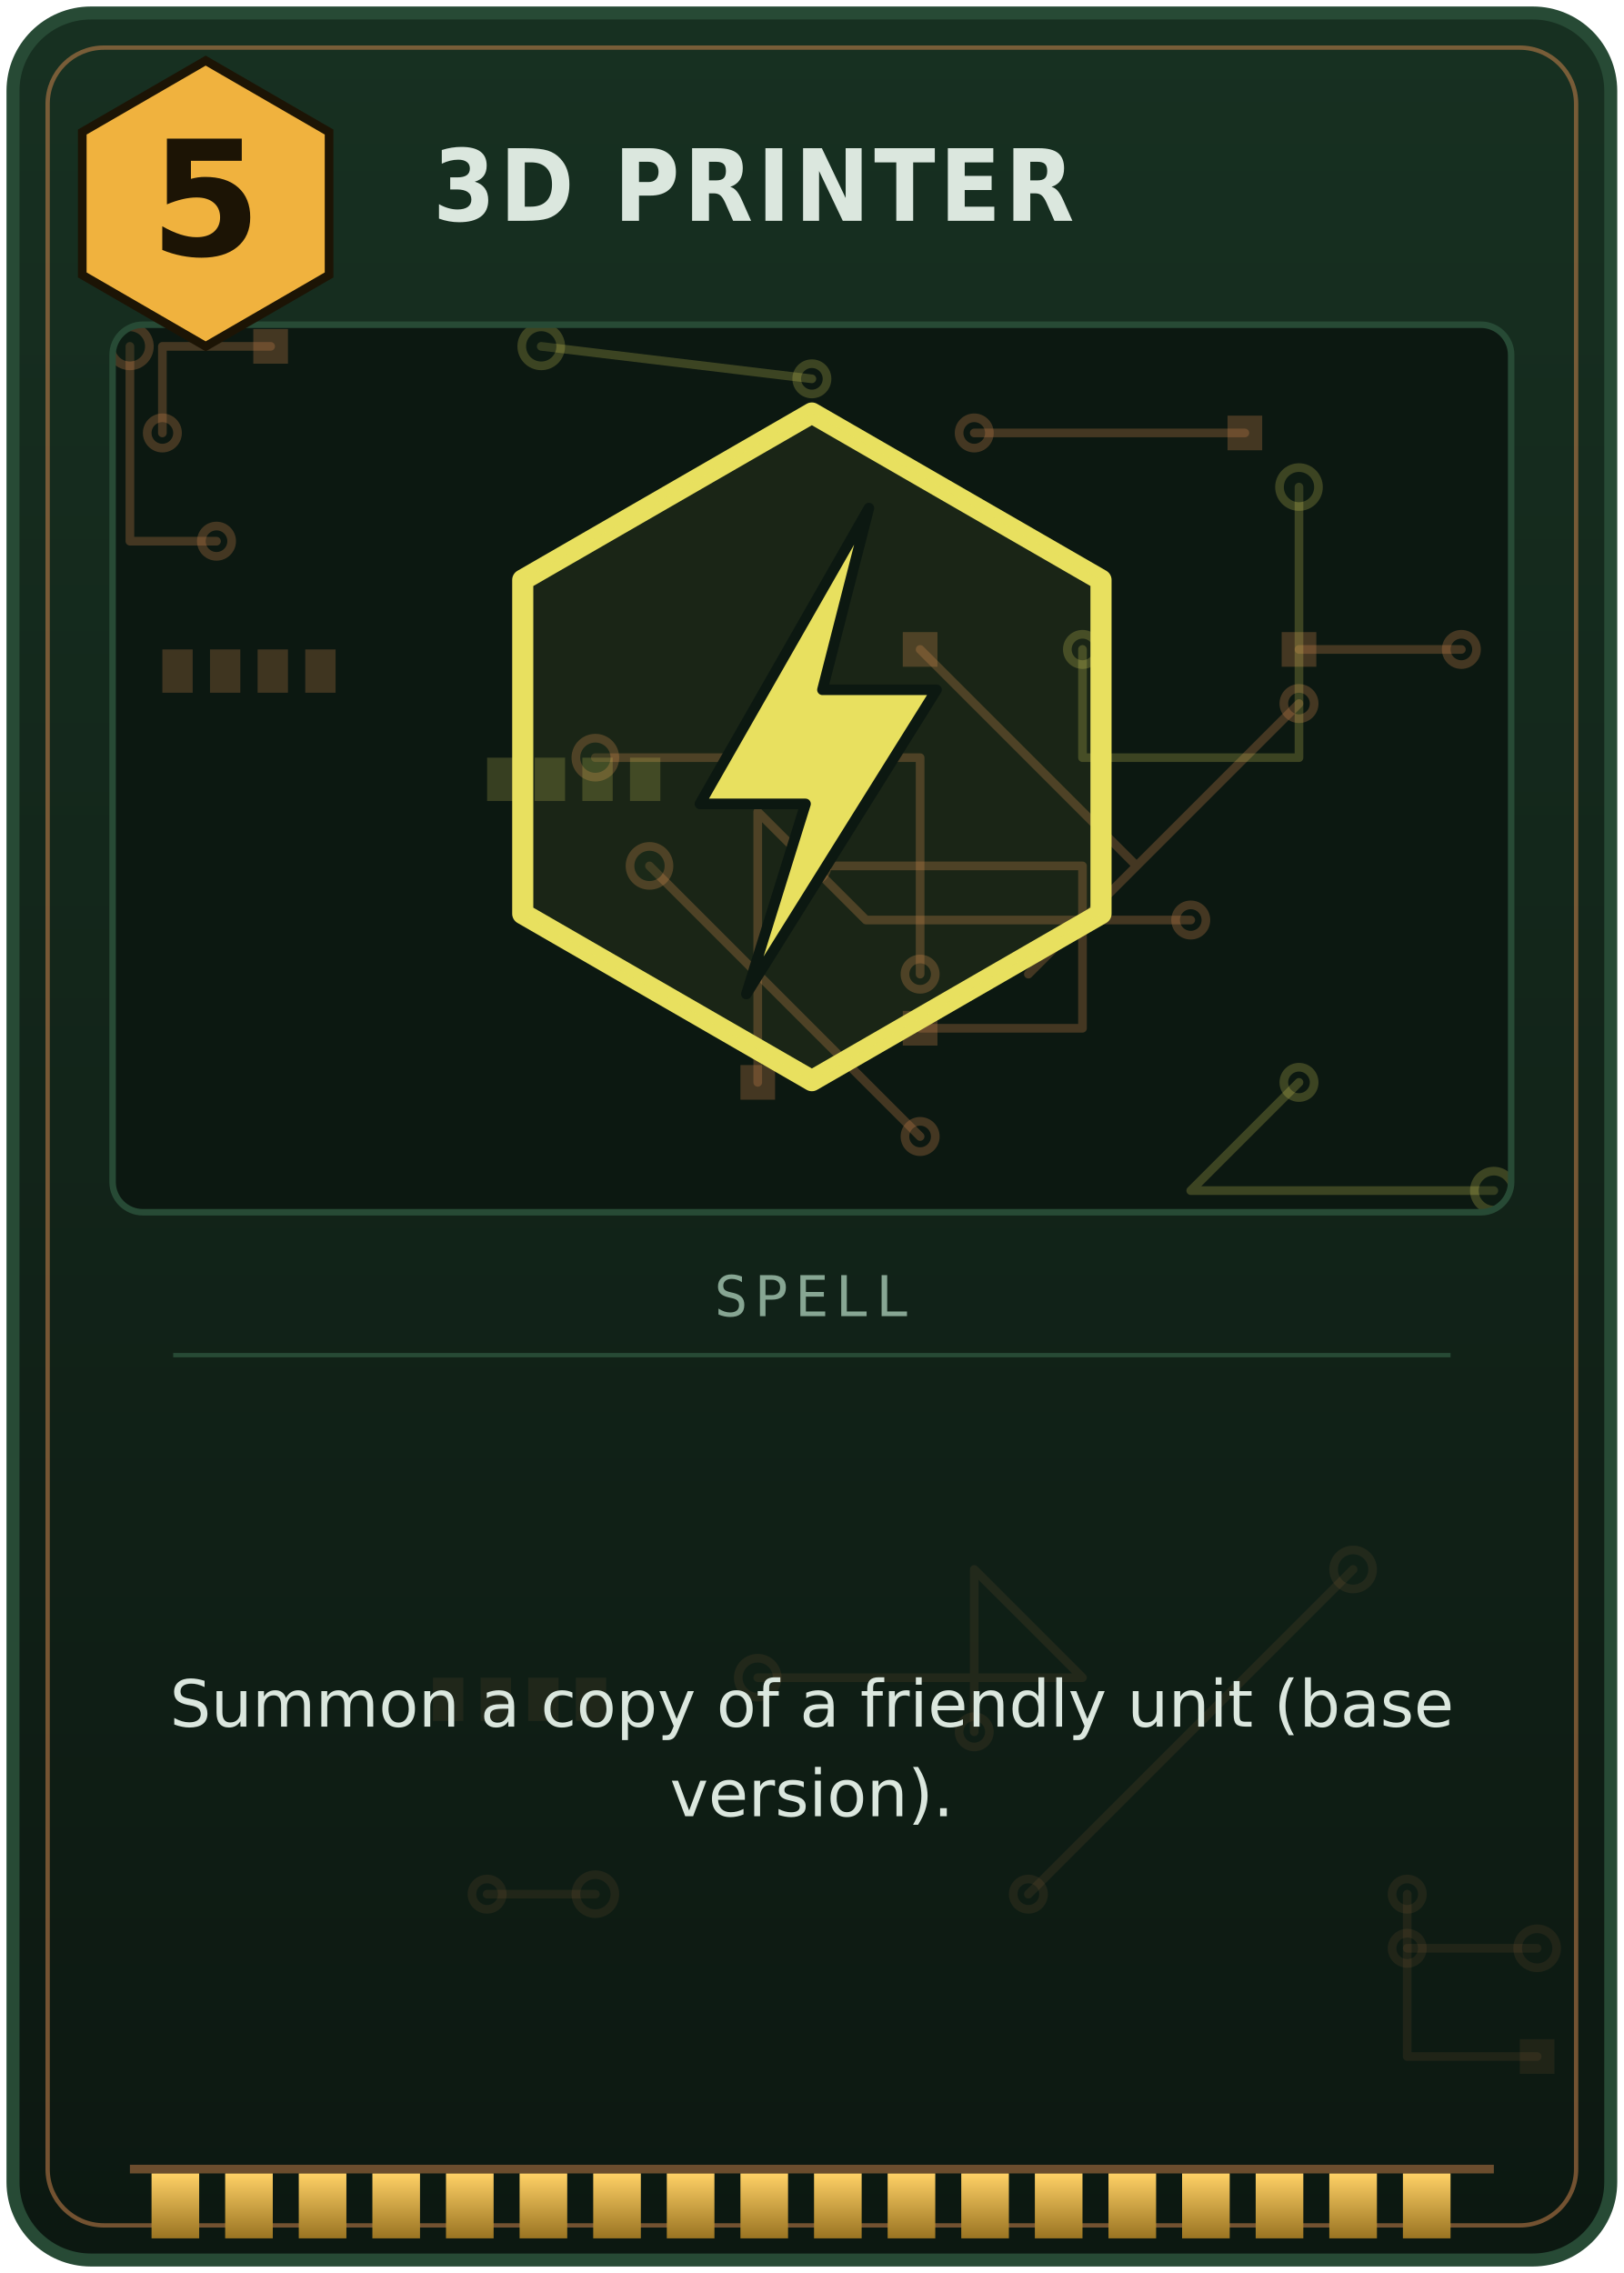
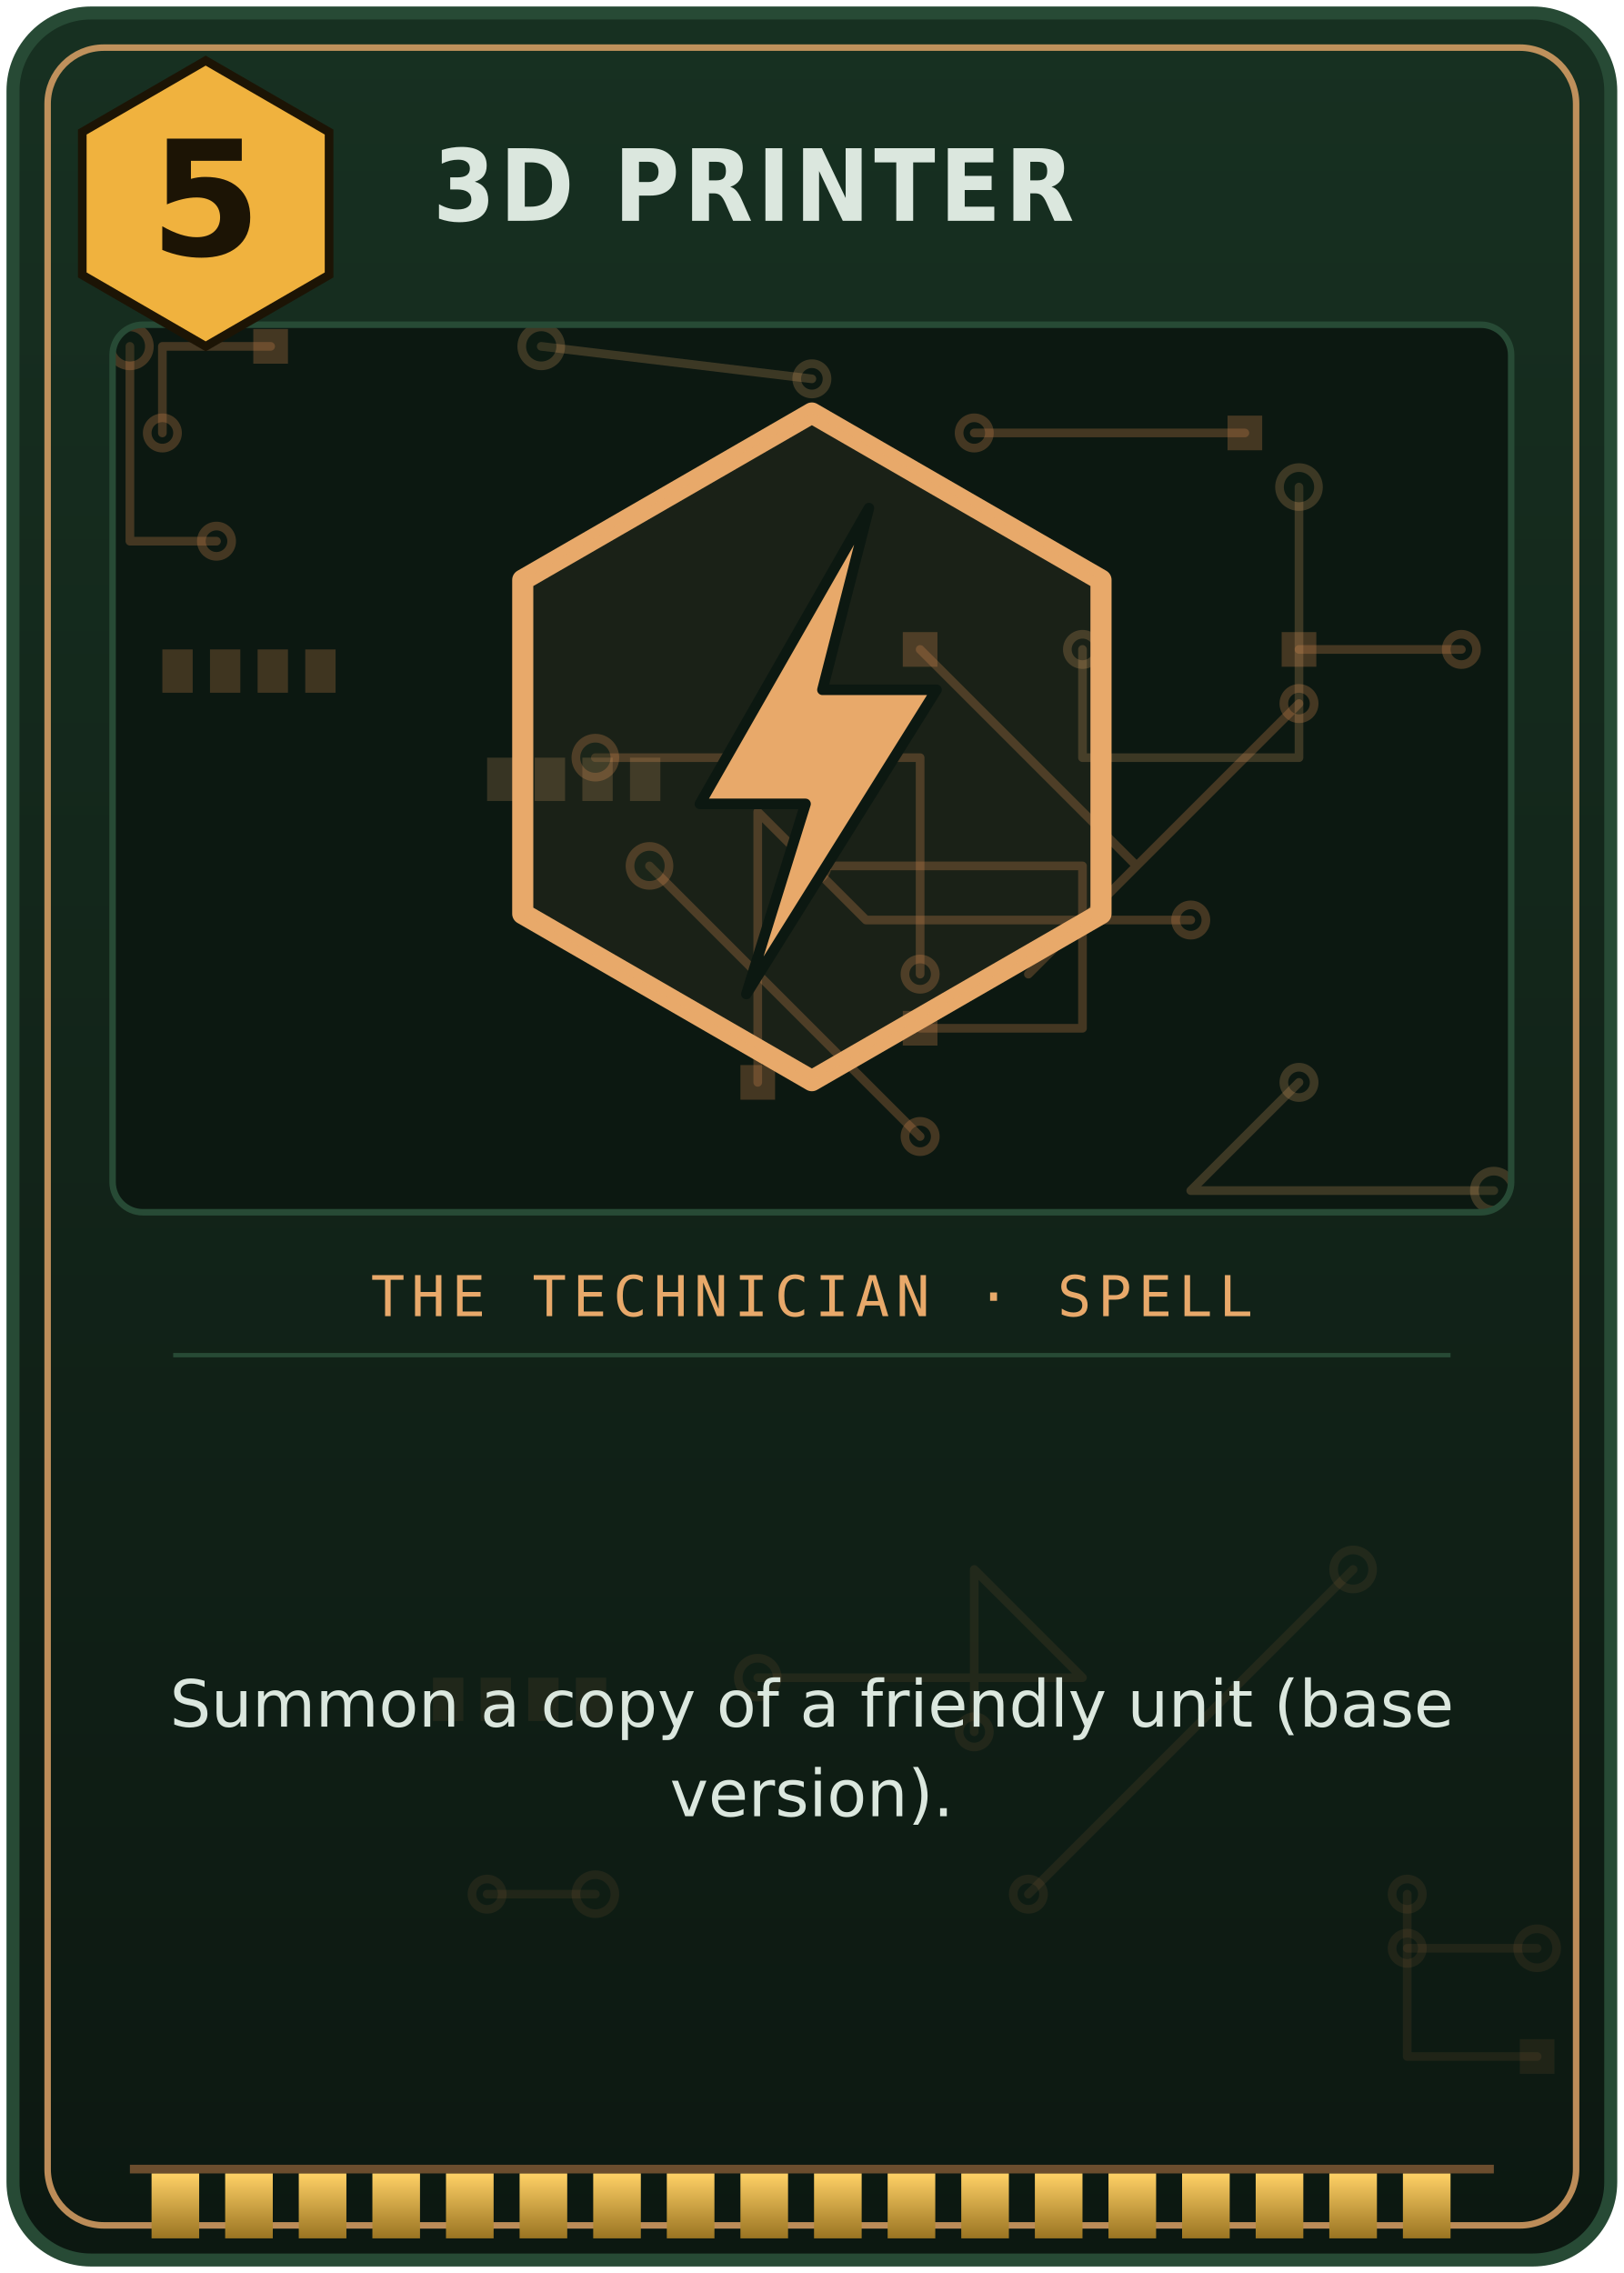
<svg xmlns="http://www.w3.org/2000/svg" width="750" height="1050" viewBox="0 0 750 1050">
  <defs>
    <linearGradient id="bggrad" x1="0" y1="0" x2="0" y2="1">
      <stop offset="0" stop-color="#173021" />
      <stop offset="0.5" stop-color="#122419" />
      <stop offset="1" stop-color="#0c1811" />
    </linearGradient>
    <linearGradient id="guldgrad" x1="0" y1="0" x2="0" y2="1">
      <stop offset="0" stop-color="#ffd166" />
      <stop offset="1" stop-color="#9a7422" />
    </linearGradient>
    <clipPath id="artclip">
      <rect x="52" y="150" width="646" height="410" rx="14" />
    </clipPath>
  </defs>
  <rect x="6" y="6" width="738" height="1038" rx="36" fill="url(#bggrad)" stroke="#274a35" stroke-width="6" />
-   <rect x="22" y="22" width="706" height="1006" rx="26" fill="none" stroke="#c9814a" stroke-width="2" opacity="0.55" />
+   <rect x="22" y="22" width="706" height="1006" rx="26" fill="none" stroke="#e8a96a" stroke-width="3" opacity="0.8" />
  <circle cx="650" cy="900" r="7" fill="none" stroke="#c9814a" stroke-width="4" opacity="0.1" />
  <path d="M 650 900 L 710 900" fill="none" stroke="#c9814a" stroke-width="4" stroke-linecap="round" stroke-linejoin="round" opacity="0.1" />
  <circle cx="710" cy="900" r="9" fill="#122419" stroke="#c9814a" stroke-width="4" opacity="0.1" />
  <circle cx="475" cy="875" r="7" fill="none" stroke="#c9814a" stroke-width="4" opacity="0.1" />
  <path d="M 475 875 L 625 725" fill="none" stroke="#c9814a" stroke-width="4" stroke-linecap="round" stroke-linejoin="round" opacity="0.1" />
  <circle cx="625" cy="725" r="9" fill="#122419" stroke="#c9814a" stroke-width="4" opacity="0.1" />
  <circle cx="650" cy="875" r="7" fill="none" stroke="#c9814a" stroke-width="4" opacity="0.1" />
  <path d="M 650 875 L 650 950 L 710 950" fill="none" stroke="#c9814a" stroke-width="4" stroke-linecap="round" stroke-linejoin="round" opacity="0.1" />
  <rect x="702" y="942" width="16" height="16" fill="#c9814a" opacity="0.1" />
  <circle cx="225" cy="875" r="7" fill="none" stroke="#c9814a" stroke-width="4" opacity="0.1" />
  <path d="M 225 875 L 275 875" fill="none" stroke="#c9814a" stroke-width="4" stroke-linecap="round" stroke-linejoin="round" opacity="0.1" />
  <circle cx="275" cy="875" r="9" fill="#122419" stroke="#c9814a" stroke-width="4" opacity="0.1" />
  <circle cx="450" cy="800" r="7" fill="none" stroke="#c9814a" stroke-width="4" opacity="0.1" />
  <path d="M 450 800 L 450 725 L 500 775 L 350 775" fill="none" stroke="#c9814a" stroke-width="4" stroke-linecap="round" stroke-linejoin="round" opacity="0.1" />
  <circle cx="350" cy="775" r="9" fill="#122419" stroke="#c9814a" stroke-width="4" opacity="0.1" />
  <rect x="200" y="775" width="14" height="20" fill="#c9814a" opacity="0.09" />
  <rect x="222" y="775" width="14" height="20" fill="#c9814a" opacity="0.09" />
  <rect x="244" y="775" width="14" height="20" fill="#c9814a" opacity="0.09" />
  <rect x="266" y="775" width="14" height="20" fill="#c9814a" opacity="0.09" />
  <g clip-path="url(#artclip)">
    <rect x="52" y="150" width="646" height="410" fill="#0c1811" />
    <circle cx="675" cy="300" r="7" fill="none" stroke="#c9814a" stroke-width="4" opacity="0.3" />
    <path d="M 675 300 L 600 300" fill="none" stroke="#c9814a" stroke-width="4" stroke-linecap="round" stroke-linejoin="round" opacity="0.3" />
    <rect x="592" y="292" width="16" height="16" fill="#c9814a" opacity="0.3" />
    <circle cx="75" cy="200" r="7" fill="none" stroke="#c9814a" stroke-width="4" opacity="0.3" />
    <path d="M 75 200 L 75 160 L 125 160 L 125 160" fill="none" stroke="#c9814a" stroke-width="4" stroke-linecap="round" stroke-linejoin="round" opacity="0.3" />
    <rect x="117" y="152" width="16" height="16" fill="#c9814a" opacity="0.3" />
    <circle cx="375" cy="400" r="7" fill="none" stroke="#c9814a" stroke-width="4" opacity="0.3" />
    <path d="M 375 400 L 500 400 L 500 475 L 425 475" fill="none" stroke="#c9814a" stroke-width="4" stroke-linecap="round" stroke-linejoin="round" opacity="0.3" />
    <rect x="417" y="467" width="16" height="16" fill="#c9814a" opacity="0.3" />
    <circle cx="425" cy="525" r="7" fill="none" stroke="#c9814a" stroke-width="4" opacity="0.3" />
    <path d="M 425 525 L 300 400" fill="none" stroke="#c9814a" stroke-width="4" stroke-linecap="round" stroke-linejoin="round" opacity="0.3" />
    <circle cx="300" cy="400" r="9" fill="#122419" stroke="#c9814a" stroke-width="4" opacity="0.3" />
    <circle cx="425" cy="450" r="7" fill="none" stroke="#c9814a" stroke-width="4" opacity="0.3" />
    <path d="M 425 450 L 425 350 L 275 350" fill="none" stroke="#c9814a" stroke-width="4" stroke-linecap="round" stroke-linejoin="round" opacity="0.3" />
    <circle cx="275" cy="350" r="9" fill="#122419" stroke="#c9814a" stroke-width="4" opacity="0.3" />
    <circle cx="100" cy="250" r="7" fill="none" stroke="#c9814a" stroke-width="4" opacity="0.3" />
    <path d="M 100 250 L 60 250 L 60 160" fill="none" stroke="#c9814a" stroke-width="4" stroke-linecap="round" stroke-linejoin="round" opacity="0.3" />
    <circle cx="60" cy="160" r="9" fill="#122419" stroke="#c9814a" stroke-width="4" opacity="0.3" />
    <circle cx="600" cy="325" r="7" fill="none" stroke="#c9814a" stroke-width="4" opacity="0.3" />
    <path d="M 600 325 L 475 450 L 525 400 L 425 300" fill="none" stroke="#c9814a" stroke-width="4" stroke-linecap="round" stroke-linejoin="round" opacity="0.3" />
    <rect x="417" y="292" width="16" height="16" fill="#c9814a" opacity="0.3" />
    <circle cx="450" cy="200" r="7" fill="none" stroke="#c9814a" stroke-width="4" opacity="0.3" />
    <path d="M 450 200 L 575 200" fill="none" stroke="#c9814a" stroke-width="4" stroke-linecap="round" stroke-linejoin="round" opacity="0.3" />
    <rect x="567" y="192" width="16" height="16" fill="#c9814a" opacity="0.3" />
    <circle cx="550" cy="425" r="7" fill="none" stroke="#c9814a" stroke-width="4" opacity="0.3" />
    <path d="M 550 425 L 400 425 L 350 375 L 350 500" fill="none" stroke="#c9814a" stroke-width="4" stroke-linecap="round" stroke-linejoin="round" opacity="0.3" />
    <rect x="342" y="492" width="16" height="16" fill="#c9814a" opacity="0.3" />
    <rect x="75" y="300" width="14" height="20" fill="#c9814a" opacity="0.27" />
    <rect x="97" y="300" width="14" height="20" fill="#c9814a" opacity="0.27" />
    <rect x="119" y="300" width="14" height="20" fill="#c9814a" opacity="0.27" />
    <rect x="141" y="300" width="14" height="20" fill="#c9814a" opacity="0.27" />
-     <circle cx="375" cy="175" r="7" fill="none" stroke="#e8e05f" stroke-width="4" opacity="0.22" />
-     <path d="M 375 175 L 250 160" fill="none" stroke="#e8e05f" stroke-width="4" stroke-linecap="round" stroke-linejoin="round" opacity="0.22" />
-     <circle cx="250" cy="160" r="9" fill="#122419" stroke="#e8e05f" stroke-width="4" opacity="0.22" />
-     <circle cx="600" cy="500" r="7" fill="none" stroke="#e8e05f" stroke-width="4" opacity="0.22" />
-     <path d="M 600 500 L 550 550 L 690 550" fill="none" stroke="#e8e05f" stroke-width="4" stroke-linecap="round" stroke-linejoin="round" opacity="0.22" />
-     <circle cx="690" cy="550" r="9" fill="#122419" stroke="#e8e05f" stroke-width="4" opacity="0.22" />
-     <circle cx="500" cy="300" r="7" fill="none" stroke="#e8e05f" stroke-width="4" opacity="0.22" />
-     <path d="M 500 300 L 500 350 L 600 350 L 600 225" fill="none" stroke="#e8e05f" stroke-width="4" stroke-linecap="round" stroke-linejoin="round" opacity="0.22" />
-     <circle cx="600" cy="225" r="9" fill="#122419" stroke="#e8e05f" stroke-width="4" opacity="0.22" />
-     <rect x="225" y="350" width="14" height="20" fill="#e8e05f" opacity="0.198" />
-     <rect x="247" y="350" width="14" height="20" fill="#e8e05f" opacity="0.198" />
-     <rect x="269" y="350" width="14" height="20" fill="#e8e05f" opacity="0.198" />
-     <rect x="291" y="350" width="14" height="20" fill="#e8e05f" opacity="0.198" />
+     <circle cx="375" cy="175" r="7" fill="none" stroke="#e8a96a" stroke-width="4" opacity="0.22" />
+     <path d="M 375 175 L 250 160" fill="none" stroke="#e8a96a" stroke-width="4" stroke-linecap="round" stroke-linejoin="round" opacity="0.22" />
+     <circle cx="250" cy="160" r="9" fill="#122419" stroke="#e8a96a" stroke-width="4" opacity="0.22" />
+     <circle cx="600" cy="500" r="7" fill="none" stroke="#e8a96a" stroke-width="4" opacity="0.22" />
+     <path d="M 600 500 L 550 550 L 690 550" fill="none" stroke="#e8a96a" stroke-width="4" stroke-linecap="round" stroke-linejoin="round" opacity="0.22" />
+     <circle cx="690" cy="550" r="9" fill="#122419" stroke="#e8a96a" stroke-width="4" opacity="0.22" />
+     <circle cx="500" cy="300" r="7" fill="none" stroke="#e8a96a" stroke-width="4" opacity="0.22" />
+     <path d="M 500 300 L 500 350 L 600 350 L 600 225" fill="none" stroke="#e8a96a" stroke-width="4" stroke-linecap="round" stroke-linejoin="round" opacity="0.22" />
+     <circle cx="600" cy="225" r="9" fill="#122419" stroke="#e8a96a" stroke-width="4" opacity="0.22" />
+     <rect x="225" y="350" width="14" height="20" fill="#e8a96a" opacity="0.198" />
+     <rect x="247" y="350" width="14" height="20" fill="#e8a96a" opacity="0.198" />
+     <rect x="269" y="350" width="14" height="20" fill="#e8a96a" opacity="0.198" />
+     <rect x="291" y="350" width="14" height="20" fill="#e8a96a" opacity="0.198" />
    <g transform="translate(375 345) scale(0.976) translate(-375 -345)">
-       <polygon points="511.832,266 511.832,424 375,503 238.168,424 238.168,266 375,187" fill="none" stroke="#e8e05f" stroke-width="10" stroke-linejoin="round" />
-       <polygon points="511.832,266 511.832,424 375,503 238.168,424 238.168,266 375,187" fill="#e8e05f" opacity="0.07" />
-       <path d="M 402 232 L 322 372 L 372 372 L 344 462 L 434 318 L 380 318 Z" fill="#e8e05f" stroke="#0c1811" stroke-width="5" stroke-linejoin="round" />
+       <polygon points="511.832,266 511.832,424 375,503 238.168,424 238.168,266 375,187" fill="none" stroke="#e8a96a" stroke-width="10" stroke-linejoin="round" />
+       <polygon points="511.832,266 511.832,424 375,503 238.168,424 238.168,266 375,187" fill="#e8a96a" opacity="0.07" />
+       <path d="M 402 232 L 322 372 L 372 372 L 344 462 L 434 318 L 380 318 Z" fill="#e8a96a" stroke="#0c1811" stroke-width="5" stroke-linejoin="round" />
    </g>
  </g>
  <rect x="52" y="150" width="646" height="410" rx="14" fill="none" stroke="#274a35" stroke-width="3" />
  <text x="200" y="102" font-family="DejaVu Sans Condensed" font-weight="bold" font-size="46" letter-spacing="2" fill="#dbe7de">3D PRINTER</text>
  <polygon points="95,28 152,61 152,127 95,160 38,127 38,61" fill="#f0b23e" stroke="#1c1405" stroke-width="4" />
  <text x="95" y="118" text-anchor="middle" font-family="DejaVu Sans" font-weight="bold" font-size="74" fill="#1c1405">5</text>
-   <text x="375" y="608" text-anchor="middle" font-family="DejaVu Sans Mono" font-size="26" letter-spacing="3" fill="#87a693">SPELL</text>
+   <text x="375" y="608" text-anchor="middle" font-family="DejaVu Sans Mono" font-size="26" letter-spacing="3" fill="#e8a96a">THE TECHNICIAN · SPELL</text>
  <line x1="80" y1="626" x2="670" y2="626" stroke="#274a35" stroke-width="2" />
  <text x="375" y="797.6" text-anchor="middle" font-family="DejaVu Sans" font-size="30" fill="#dbe7de">Summon a copy of a friendly unit (base</text>
  <text x="375" y="839.0" text-anchor="middle" font-family="DejaVu Sans" font-size="30" fill="#dbe7de">version).</text>
  <rect x="70" y="1004" width="22" height="30" fill="url(#guldgrad)" />
  <rect x="104" y="1004" width="22" height="30" fill="url(#guldgrad)" />
  <rect x="138" y="1004" width="22" height="30" fill="url(#guldgrad)" />
  <rect x="172" y="1004" width="22" height="30" fill="url(#guldgrad)" />
  <rect x="206" y="1004" width="22" height="30" fill="url(#guldgrad)" />
  <rect x="240" y="1004" width="22" height="30" fill="url(#guldgrad)" />
  <rect x="274" y="1004" width="22" height="30" fill="url(#guldgrad)" />
  <rect x="308" y="1004" width="22" height="30" fill="url(#guldgrad)" />
  <rect x="342" y="1004" width="22" height="30" fill="url(#guldgrad)" />
  <rect x="376" y="1004" width="22" height="30" fill="url(#guldgrad)" />
  <rect x="410" y="1004" width="22" height="30" fill="url(#guldgrad)" />
  <rect x="444" y="1004" width="22" height="30" fill="url(#guldgrad)" />
  <rect x="478" y="1004" width="22" height="30" fill="url(#guldgrad)" />
  <rect x="512" y="1004" width="22" height="30" fill="url(#guldgrad)" />
  <rect x="546" y="1004" width="22" height="30" fill="url(#guldgrad)" />
  <rect x="580" y="1004" width="22" height="30" fill="url(#guldgrad)" />
  <rect x="614" y="1004" width="22" height="30" fill="url(#guldgrad)" />
  <rect x="648" y="1004" width="22" height="30" fill="url(#guldgrad)" />
  <rect x="60" y="1000" width="630" height="4" fill="#c9814a" opacity="0.5" />
</svg>
